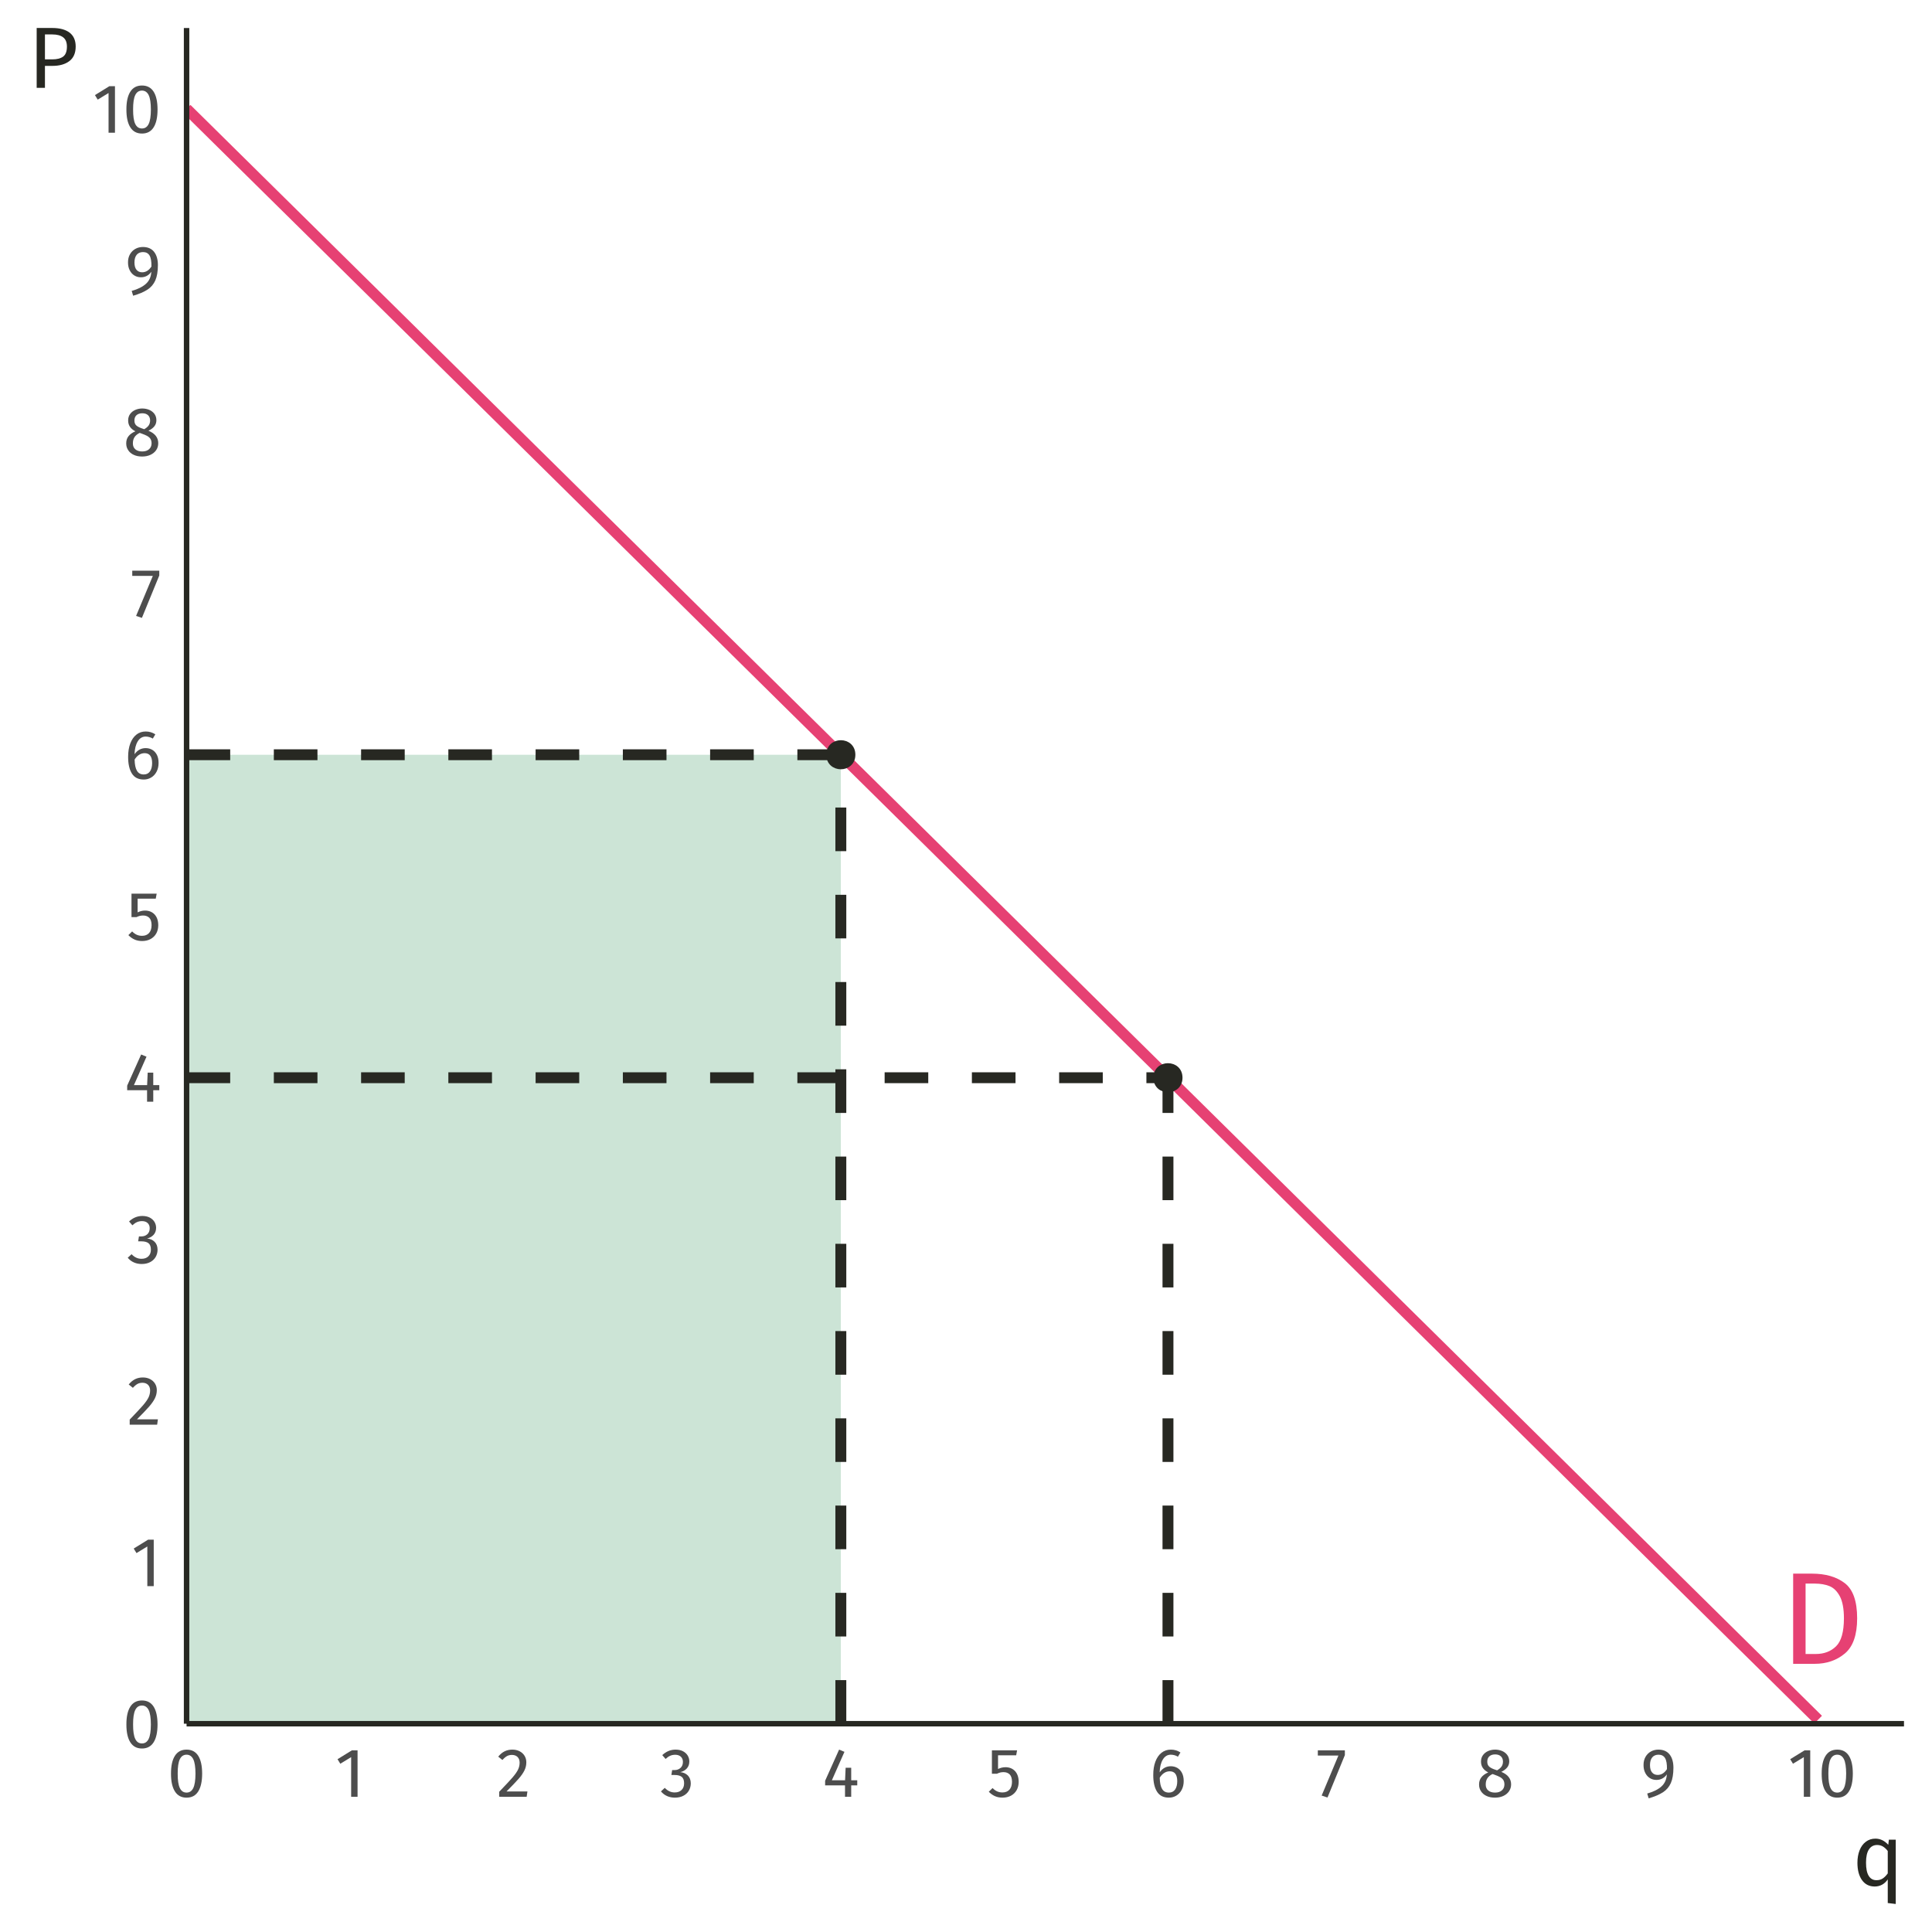
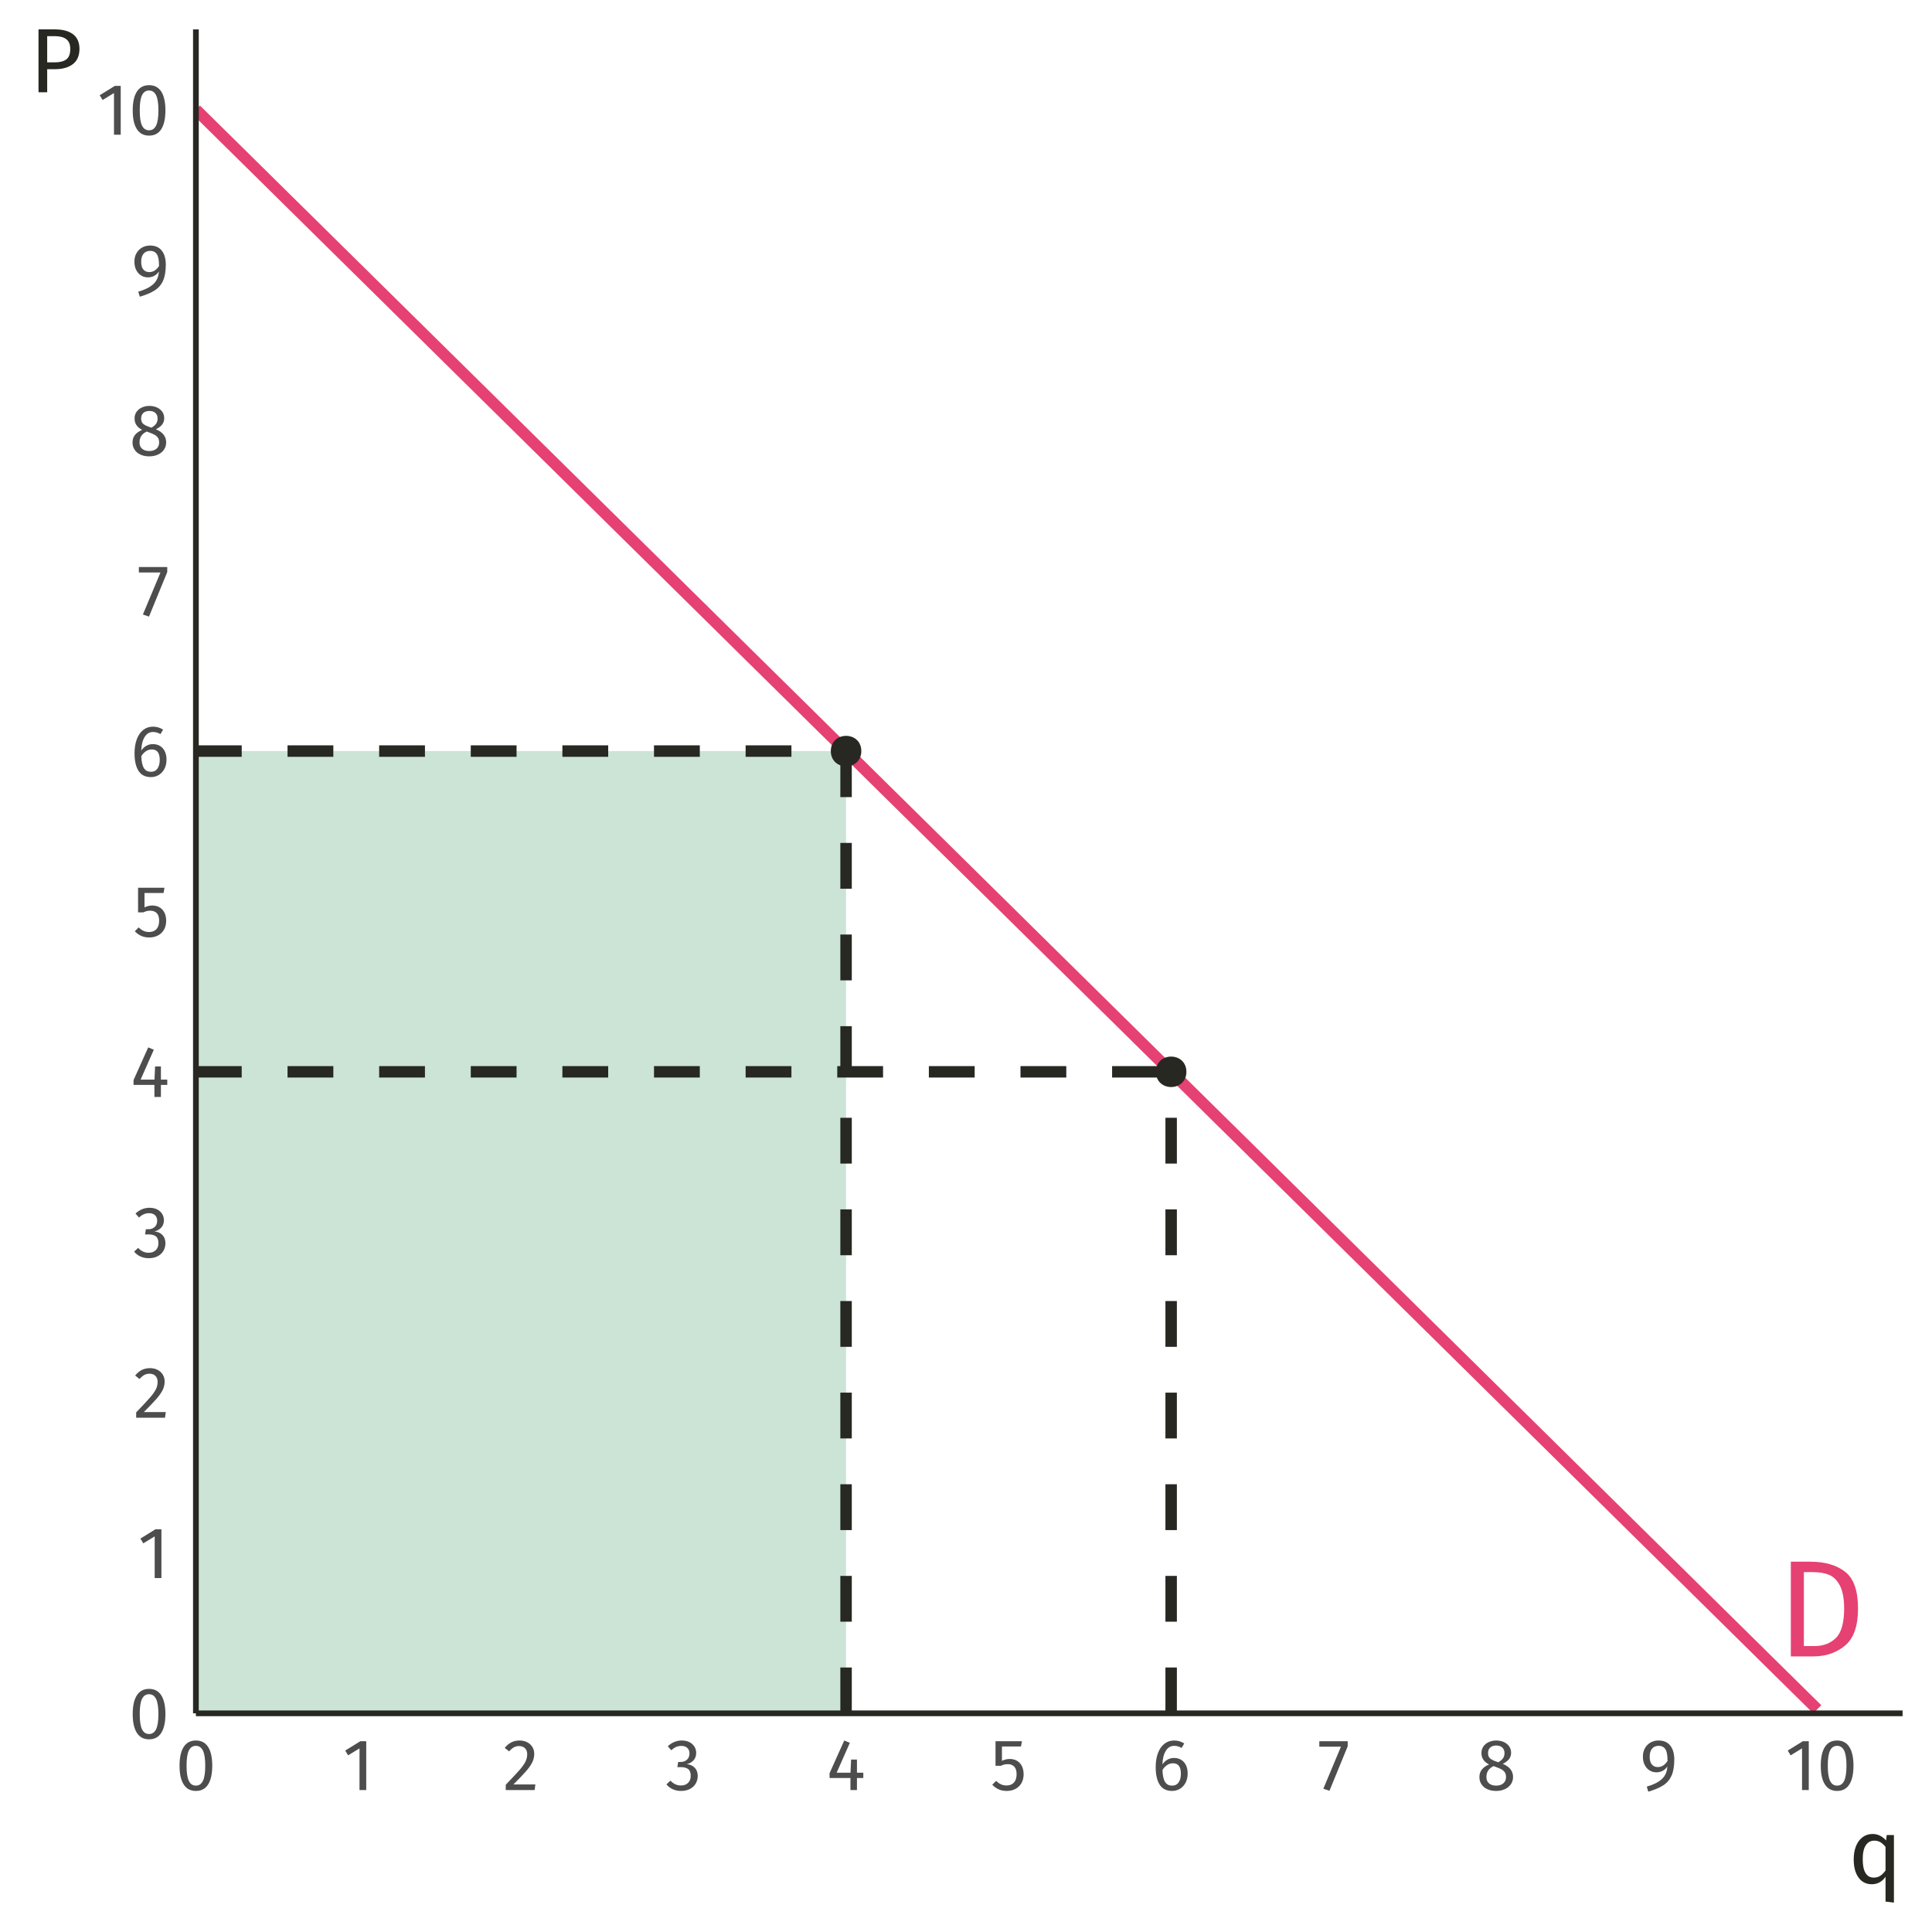
- <svg xmlns="http://www.w3.org/2000/svg" xmlns:xlink="http://www.w3.org/1999/xlink" width="378pt" height="378pt" viewBox="0 0 378 378" version="1.1">
+ <svg xmlns="http://www.w3.org/2000/svg" xmlns:xlink="http://www.w3.org/1999/xlink" width="360pt" height="360pt" viewBox="0 0 360 360" version="1.1">
  <defs>
    <g>
      <symbol overflow="visible" id="glyph0-0">
        <path style="stroke:none;" d="M 13.906 -26.887 L 13.906 8.961 L 3.148 8.961 L 3.148 -26.887 Z M 12.523 -25.555 L 4.559 -25.555 L 4.559 7.633 L 12.523 7.633 Z M 8.297 -11.551 C 9.32 -11.547 10.047 -11.273 10.484 -10.73 C 10.918 -10.18 11.137 -9.473 11.141 -8.605 C 11.137 -7.695 10.945 -6.996 10.562 -6.504 C 10.176 -6.008 9.559 -5.699 8.707 -5.582 L 8.707 -4.43 C 8.707 -4.242 8.641 -4.09 8.516 -3.98 C 8.383 -3.867 8.234 -3.812 8.066 -3.816 C 7.891 -3.812 7.742 -3.867 7.617 -3.98 C 7.488 -4.09 7.422 -4.242 7.426 -4.43 L 7.426 -6.582 C 8.328 -6.629 8.945 -6.797 9.27 -7.078 C 9.594 -7.359 9.754 -7.852 9.758 -8.555 C 9.754 -9.117 9.645 -9.551 9.422 -9.859 C 9.199 -10.164 8.789 -10.316 8.195 -10.32 C 7.699 -10.316 7.254 -10.223 6.863 -10.039 C 6.723 -9.984 6.613 -9.961 6.531 -9.961 C 6.34 -9.961 6.191 -10.016 6.082 -10.125 C 5.969 -10.234 5.91 -10.375 5.914 -10.551 C 5.91 -10.871 6.164 -11.117 6.668 -11.293 C 7.172 -11.461 7.715 -11.547 8.297 -11.551 Z M 8.066 -3.074 C 8.32 -3.07 8.531 -2.984 8.703 -2.816 C 8.871 -2.645 8.957 -2.43 8.961 -2.176 C 8.957 -1.898 8.871 -1.672 8.703 -1.496 C 8.531 -1.316 8.32 -1.23 8.066 -1.23 C 7.809 -1.23 7.594 -1.316 7.426 -1.496 C 7.254 -1.672 7.172 -1.898 7.172 -2.176 C 7.172 -2.43 7.254 -2.645 7.426 -2.816 C 7.594 -2.984 7.809 -3.07 8.066 -3.074 Z M 8.066 -3.074 " />
      </symbol>
      <symbol overflow="visible" id="glyph0-1">
        <path style="stroke:none;" d="M 6.25 -17.645 C 8.91 -17.641 11.047 -17.023 12.66 -15.785 C 14.273 -14.547 15.082 -12.254 15.082 -8.91 C 15.082 -5.648 14.273 -3.348 12.66 -2.008 C 11.047 -0.668 9.09 0 6.785 0 L 2.562 0 L 2.562 -17.645 Z M 4.992 -15.699 L 4.992 -1.922 L 6.965 -1.922 C 8.602 -1.922 9.934 -2.422 10.957 -3.43 C 11.98 -4.434 12.492 -6.262 12.496 -8.91 C 12.492 -10.77 12.227 -12.199 11.703 -13.199 C 11.172 -14.195 10.5 -14.863 9.68 -15.199 C 8.859 -15.531 7.895 -15.695 6.785 -15.699 Z M 4.992 -15.699 " />
      </symbol>
      <symbol overflow="visible" id="glyph1-0">
        <path style="stroke:none;" d="M 7.387 -14.281 L 7.387 4.762 L 1.672 4.762 L 1.672 -14.281 Z M 6.652 -13.574 L 2.422 -13.574 L 2.422 4.055 L 6.652 4.055 Z M 4.406 -6.133 C 4.949 -6.129 5.336 -5.984 5.566 -5.695 C 5.797 -5.406 5.91 -5.031 5.914 -4.57 C 5.91 -4.086 5.809 -3.711 5.609 -3.453 C 5.402 -3.188 5.074 -3.027 4.625 -2.965 L 4.625 -2.352 C 4.621 -2.25 4.59 -2.172 4.523 -2.113 C 4.453 -2.055 4.371 -2.027 4.285 -2.027 C 4.191 -2.027 4.113 -2.055 4.047 -2.113 C 3.977 -2.172 3.941 -2.25 3.945 -2.352 L 3.945 -3.496 C 4.422 -3.52 4.75 -3.605 4.922 -3.758 C 5.094 -3.906 5.18 -4.168 5.18 -4.543 C 5.18 -4.84 5.121 -5.07 5.004 -5.234 C 4.887 -5.395 4.668 -5.477 4.352 -5.48 C 4.086 -5.477 3.852 -5.43 3.645 -5.332 C 3.57 -5.301 3.512 -5.285 3.469 -5.289 C 3.367 -5.285 3.285 -5.316 3.23 -5.379 C 3.168 -5.438 3.141 -5.512 3.141 -5.602 C 3.141 -5.773 3.273 -5.902 3.543 -5.996 C 3.809 -6.082 4.098 -6.129 4.406 -6.133 Z M 4.285 -1.633 C 4.418 -1.629 4.531 -1.582 4.625 -1.496 C 4.711 -1.402 4.758 -1.289 4.762 -1.156 C 4.758 -1.008 4.711 -0.887 4.625 -0.793 C 4.531 -0.695 4.418 -0.648 4.285 -0.652 C 4.145 -0.648 4.031 -0.695 3.941 -0.793 C 3.852 -0.887 3.809 -1.008 3.809 -1.156 C 3.809 -1.289 3.852 -1.402 3.941 -1.496 C 4.031 -1.582 4.145 -1.629 4.285 -1.633 Z M 4.285 -1.633 " />
      </symbol>
      <symbol overflow="visible" id="glyph1-1">
        <path style="stroke:none;" d="M 3.793 -9.234 C 4.797 -9.234 5.559 -8.832 6.07 -8.031 C 6.582 -7.227 6.836 -6.062 6.84 -4.543 C 6.836 -3.016 6.582 -1.852 6.07 -1.047 C 5.559 -0.238 4.797 0.164 3.793 0.164 C 2.785 0.164 2.027 -0.238 1.516 -1.047 C 1 -1.852 0.742 -3.016 0.746 -4.543 C 0.742 -6.062 1 -7.227 1.516 -8.031 C 2.027 -8.832 2.785 -9.234 3.793 -9.234 Z M 3.793 -8.242 C 3.199 -8.238 2.762 -7.949 2.48 -7.371 C 2.191 -6.789 2.051 -5.844 2.055 -4.543 C 2.051 -3.234 2.191 -2.289 2.48 -1.707 C 2.762 -1.117 3.199 -0.824 3.793 -0.828 C 4.371 -0.824 4.809 -1.117 5.098 -1.707 C 5.387 -2.289 5.531 -3.234 5.535 -4.543 C 5.531 -5.836 5.387 -6.777 5.098 -7.363 C 4.809 -7.945 4.371 -8.238 3.793 -8.242 Z M 3.793 -8.242 " />
      </symbol>
      <symbol overflow="visible" id="glyph1-2">
        <path style="stroke:none;" d="M 4.395 -9.098 L 4.395 0 L 3.141 0 L 3.141 -7.766 L 1.02 -6.473 L 0.477 -7.359 L 3.293 -9.098 Z M 4.395 -9.098 " />
      </symbol>
      <symbol overflow="visible" id="glyph1-3">
        <path style="stroke:none;" d="M 3.102 -9.234 C 3.641 -9.234 4.121 -9.125 4.535 -8.906 C 4.949 -8.688 5.27 -8.391 5.496 -8.016 C 5.723 -7.641 5.836 -7.215 5.836 -6.746 C 5.836 -6.188 5.711 -5.656 5.461 -5.152 C 5.211 -4.645 4.824 -4.098 4.309 -3.508 C 3.789 -2.918 3.008 -2.098 1.957 -1.047 L 6.051 -1.047 L 5.902 0 L 0.531 0 L 0.531 -0.992 C 1.742 -2.25 2.602 -3.172 3.113 -3.758 C 3.617 -4.34 3.98 -4.852 4.199 -5.289 C 4.414 -5.723 4.523 -6.191 4.527 -6.691 C 4.523 -7.16 4.387 -7.527 4.117 -7.797 C 3.844 -8.062 3.48 -8.195 3.031 -8.199 C 2.656 -8.195 2.332 -8.121 2.055 -7.969 C 1.77 -7.812 1.469 -7.559 1.156 -7.207 L 0.34 -7.859 C 0.711 -8.32 1.121 -8.668 1.578 -8.895 C 2.027 -9.121 2.535 -9.234 3.102 -9.234 Z M 3.102 -9.234 " />
      </symbol>
      <symbol overflow="visible" id="glyph1-4">
        <path style="stroke:none;" d="M 3.059 -9.234 C 3.621 -9.234 4.102 -9.129 4.508 -8.922 C 4.906 -8.711 5.215 -8.43 5.434 -8.078 C 5.645 -7.723 5.754 -7.336 5.754 -6.922 C 5.754 -6.367 5.59 -5.914 5.27 -5.555 C 4.945 -5.195 4.52 -4.953 3.984 -4.828 C 4.59 -4.773 5.082 -4.555 5.465 -4.176 C 5.844 -3.793 6.035 -3.277 6.039 -2.625 C 6.035 -2.098 5.906 -1.621 5.656 -1.195 C 5.398 -0.77 5.039 -0.434 4.57 -0.195 C 4.098 0.047 3.551 0.164 2.938 0.164 C 2.383 0.164 1.875 0.062 1.414 -0.141 C 0.949 -0.344 0.547 -0.648 0.203 -1.062 L 0.953 -1.754 C 1.25 -1.441 1.555 -1.215 1.871 -1.074 C 2.18 -0.926 2.523 -0.855 2.898 -0.855 C 3.465 -0.855 3.914 -1.016 4.242 -1.34 C 4.57 -1.66 4.734 -2.094 4.734 -2.637 C 4.734 -3.234 4.578 -3.656 4.27 -3.902 C 3.961 -4.145 3.512 -4.266 2.926 -4.27 L 2.242 -4.27 L 2.395 -5.234 L 2.855 -5.234 C 3.324 -5.23 3.719 -5.371 4.031 -5.656 C 4.344 -5.934 4.5 -6.328 4.5 -6.84 C 4.5 -7.262 4.363 -7.602 4.094 -7.852 C 3.82 -8.102 3.453 -8.227 2.992 -8.227 C 2.637 -8.227 2.312 -8.16 2.02 -8.035 C 1.723 -7.906 1.422 -7.699 1.113 -7.41 L 0.461 -8.16 C 1.23 -8.875 2.098 -9.234 3.059 -9.234 Z M 3.059 -9.234 " />
      </symbol>
      <symbol overflow="visible" id="glyph1-5">
        <path style="stroke:none;" d="M 6.828 -3.238 L 6.828 -2.242 L 5.645 -2.242 L 5.645 0 L 4.434 0 L 4.434 -2.242 L 0.543 -2.242 L 0.543 -3.141 L 3.277 -9.234 L 4.324 -8.801 L 1.863 -3.238 L 4.445 -3.238 L 4.555 -5.684 L 5.645 -5.684 L 5.645 -3.238 Z M 6.828 -3.238 " />
      </symbol>
      <symbol overflow="visible" id="glyph1-6">
        <path style="stroke:none;" d="M 5.711 -8.121 L 2.164 -8.121 L 2.164 -5.441 C 2.621 -5.672 3.105 -5.789 3.617 -5.793 C 4.395 -5.789 5.023 -5.531 5.496 -5.023 C 5.965 -4.508 6.199 -3.805 6.203 -2.91 C 6.199 -2.309 6.066 -1.777 5.809 -1.312 C 5.543 -0.844 5.176 -0.48 4.699 -0.223 C 4.223 0.035 3.672 0.164 3.047 0.164 C 2.492 0.164 1.996 0.066 1.562 -0.129 C 1.125 -0.324 0.723 -0.609 0.355 -0.992 L 1.09 -1.715 C 1.379 -1.422 1.676 -1.207 1.984 -1.066 C 2.293 -0.926 2.641 -0.855 3.031 -0.855 C 3.609 -0.855 4.066 -1.035 4.398 -1.398 C 4.727 -1.762 4.891 -2.273 4.895 -2.938 C 4.891 -3.594 4.742 -4.074 4.445 -4.379 C 4.145 -4.676 3.742 -4.828 3.238 -4.828 C 3 -4.828 2.781 -4.801 2.582 -4.754 C 2.383 -4.699 2.172 -4.621 1.945 -4.516 L 0.965 -4.516 L 0.965 -9.098 L 5.891 -9.098 Z M 5.711 -8.121 " />
      </symbol>
      <symbol overflow="visible" id="glyph1-7">
        <path style="stroke:none;" d="M 4.188 -5.984 C 4.648 -5.98 5.07 -5.871 5.453 -5.656 C 5.832 -5.438 6.137 -5.113 6.363 -4.68 C 6.59 -4.242 6.703 -3.711 6.703 -3.086 C 6.703 -2.441 6.574 -1.871 6.316 -1.379 C 6.059 -0.883 5.707 -0.504 5.27 -0.238 C 4.824 0.031 4.34 0.164 3.809 0.164 C 2.746 0.164 1.969 -0.227 1.48 -1.012 C 0.988 -1.797 0.742 -2.883 0.746 -4.27 C 0.742 -5.258 0.883 -6.125 1.16 -6.875 C 1.438 -7.617 1.832 -8.199 2.352 -8.613 C 2.867 -9.027 3.48 -9.234 4.188 -9.234 C 4.875 -9.234 5.5 -9.047 6.066 -8.676 L 5.574 -7.848 C 5.145 -8.105 4.68 -8.238 4.176 -8.242 C 3.52 -8.238 3.004 -7.926 2.625 -7.301 C 2.242 -6.676 2.031 -5.836 2 -4.789 C 2.559 -5.582 3.289 -5.98 4.188 -5.984 Z M 3.809 -0.828 C 4.332 -0.824 4.734 -1.023 5.02 -1.426 C 5.297 -1.824 5.438 -2.367 5.441 -3.047 C 5.438 -4.344 4.949 -4.992 3.973 -4.992 C 3.57 -4.992 3.199 -4.879 2.867 -4.656 C 2.531 -4.434 2.246 -4.129 2.012 -3.738 C 2.035 -2.738 2.191 -2.004 2.48 -1.535 C 2.762 -1.062 3.207 -0.824 3.809 -0.828 Z M 3.809 -0.828 " />
      </symbol>
      <symbol overflow="visible" id="glyph1-8">
        <path style="stroke:none;" d="M 5.629 -9.098 L 5.629 -8.16 L 2.23 0.137 L 1.09 -0.246 L 4.367 -8.078 L 0.34 -8.078 L 0.34 -9.098 Z M 5.629 -9.098 " />
      </symbol>
      <symbol overflow="visible" id="glyph1-9">
        <path style="stroke:none;" d="M 4.965 -4.883 C 6.238 -4.359 6.879 -3.543 6.883 -2.434 C 6.879 -1.934 6.746 -1.488 6.48 -1.094 C 6.211 -0.699 5.836 -0.391 5.355 -0.168 C 4.875 0.055 4.332 0.164 3.727 0.164 C 3.109 0.164 2.562 0.059 2.094 -0.16 C 1.617 -0.375 1.254 -0.68 1 -1.074 C 0.738 -1.461 0.609 -1.906 0.613 -2.406 C 0.609 -2.965 0.762 -3.438 1.066 -3.82 C 1.371 -4.203 1.816 -4.52 2.406 -4.773 C 1.926 -5.016 1.57 -5.312 1.34 -5.664 C 1.105 -6.012 0.988 -6.422 0.992 -6.895 C 0.988 -7.383 1.117 -7.805 1.379 -8.16 C 1.637 -8.512 1.977 -8.777 2.398 -8.961 C 2.816 -9.141 3.27 -9.234 3.754 -9.234 C 4.223 -9.234 4.668 -9.148 5.094 -8.977 C 5.512 -8.805 5.855 -8.543 6.121 -8.195 C 6.383 -7.844 6.516 -7.426 6.516 -6.938 C 6.516 -6.484 6.387 -6.094 6.133 -5.766 C 5.879 -5.438 5.488 -5.141 4.965 -4.883 Z M 3.754 -8.297 C 3.281 -8.297 2.906 -8.172 2.633 -7.93 C 2.352 -7.68 2.215 -7.332 2.219 -6.883 C 2.215 -6.445 2.348 -6.113 2.617 -5.887 C 2.883 -5.656 3.312 -5.449 3.902 -5.262 L 4.133 -5.18 C 4.539 -5.414 4.836 -5.664 5.016 -5.93 C 5.195 -6.191 5.285 -6.512 5.289 -6.895 C 5.285 -7.32 5.152 -7.66 4.887 -7.914 C 4.621 -8.168 4.242 -8.297 3.754 -8.297 Z M 3.738 -0.828 C 4.301 -0.824 4.746 -0.969 5.078 -1.262 C 5.406 -1.551 5.57 -1.938 5.574 -2.422 C 5.57 -2.742 5.508 -3.016 5.383 -3.242 C 5.254 -3.461 5.051 -3.656 4.773 -3.828 C 4.488 -3.992 4.094 -4.164 3.59 -4.34 L 3.25 -4.461 C 2.793 -4.238 2.457 -3.965 2.242 -3.637 C 2.023 -3.305 1.914 -2.895 1.918 -2.406 C 1.914 -1.906 2.078 -1.52 2.406 -1.242 C 2.73 -0.965 3.176 -0.824 3.738 -0.828 Z M 3.738 -0.828 " />
      </symbol>
      <symbol overflow="visible" id="glyph1-10">
        <path style="stroke:none;" d="M 3.523 -9.234 C 4.48 -9.234 5.211 -8.918 5.711 -8.289 C 6.207 -7.656 6.457 -6.793 6.461 -5.699 C 6.457 -4.453 6.289 -3.453 5.957 -2.699 C 5.617 -1.938 5.105 -1.336 4.418 -0.891 C 3.73 -0.441 2.797 -0.047 1.617 0.301 L 1.332 -0.641 C 2.543 -0.98 3.477 -1.449 4.129 -2.039 C 4.773 -2.629 5.121 -3.414 5.168 -4.395 C 4.957 -4.066 4.676 -3.801 4.324 -3.602 C 3.969 -3.402 3.57 -3.305 3.129 -3.305 C 2.656 -3.305 2.227 -3.422 1.848 -3.664 C 1.465 -3.902 1.164 -4.242 0.945 -4.684 C 0.719 -5.121 0.609 -5.637 0.613 -6.23 C 0.609 -6.84 0.742 -7.375 1.008 -7.832 C 1.27 -8.281 1.617 -8.629 2.059 -8.871 C 2.496 -9.113 2.984 -9.234 3.523 -9.234 Z M 3.387 -4.285 C 4.102 -4.281 4.703 -4.66 5.195 -5.414 C 5.211 -6.418 5.086 -7.141 4.82 -7.582 C 4.551 -8.02 4.129 -8.238 3.551 -8.242 C 3.012 -8.238 2.598 -8.062 2.309 -7.711 C 2.02 -7.355 1.875 -6.852 1.875 -6.203 C 1.875 -5.566 2.008 -5.086 2.281 -4.766 C 2.551 -4.441 2.922 -4.281 3.387 -4.285 Z M 3.387 -4.285 " />
      </symbol>
      <symbol overflow="visible" id="glyph2-0">
        <path style="stroke:none;" d="M 9.23 -17.852 L 9.23 5.949 L 2.09 5.949 L 2.09 -17.852 Z M 8.312 -16.965 L 3.027 -16.965 L 3.027 5.066 L 8.312 5.066 Z M 5.508 -7.668 C 6.188 -7.664 6.672 -7.48 6.961 -7.121 C 7.25 -6.754 7.395 -6.285 7.395 -5.711 C 7.395 -5.109 7.266 -4.645 7.012 -4.316 C 6.754 -3.984 6.344 -3.781 5.781 -3.707 L 5.781 -2.941 C 5.777 -2.816 5.734 -2.715 5.652 -2.641 C 5.562 -2.566 5.465 -2.531 5.355 -2.531 C 5.238 -2.531 5.137 -2.566 5.055 -2.641 C 4.969 -2.715 4.926 -2.816 4.93 -2.941 L 4.93 -4.367 C 5.527 -4.398 5.938 -4.512 6.152 -4.699 C 6.367 -4.887 6.473 -5.211 6.477 -5.68 C 6.473 -6.047 6.398 -6.336 6.254 -6.543 C 6.105 -6.746 5.836 -6.848 5.441 -6.852 C 5.109 -6.848 4.812 -6.785 4.555 -6.664 C 4.461 -6.625 4.391 -6.609 4.336 -6.613 C 4.211 -6.609 4.109 -6.645 4.035 -6.723 C 3.961 -6.793 3.926 -6.887 3.926 -7.004 C 3.926 -7.215 4.09 -7.379 4.426 -7.496 C 4.758 -7.605 5.121 -7.664 5.508 -7.668 Z M 5.355 -2.039 C 5.523 -2.039 5.664 -1.98 5.777 -1.867 C 5.891 -1.754 5.945 -1.613 5.949 -1.445 C 5.945 -1.262 5.891 -1.109 5.777 -0.992 C 5.664 -0.871 5.523 -0.812 5.355 -0.816 C 5.184 -0.812 5.039 -0.871 4.93 -0.992 C 4.812 -1.109 4.758 -1.262 4.762 -1.445 C 4.758 -1.613 4.812 -1.754 4.93 -1.867 C 5.039 -1.98 5.184 -2.039 5.355 -2.039 Z M 5.355 -2.039 " />
      </symbol>
      <symbol overflow="visible" id="glyph2-1">
        <path style="stroke:none;" d="M 8.551 -8.961 L 8.551 3.621 L 6.988 3.434 L 6.988 -1.191 C 6.691 -0.746 6.324 -0.402 5.891 -0.16 C 5.449 0.082 4.965 0.199 4.438 0.203 C 3.367 0.199 2.539 -0.219 1.945 -1.055 C 1.352 -1.891 1.055 -3.016 1.055 -4.438 C 1.055 -5.352 1.195 -6.168 1.477 -6.883 C 1.758 -7.598 2.164 -8.156 2.703 -8.559 C 3.234 -8.961 3.859 -9.164 4.574 -9.164 C 5.523 -9.164 6.363 -8.762 7.09 -7.957 L 7.207 -8.961 Z M 4.777 -1.035 C 5.25 -1.031 5.66 -1.141 6 -1.367 C 6.34 -1.586 6.668 -1.918 6.988 -2.363 L 6.988 -6.75 C 6.691 -7.133 6.375 -7.422 6.043 -7.625 C 5.707 -7.82 5.332 -7.922 4.914 -7.922 C 4.219 -7.922 3.684 -7.633 3.305 -7.055 C 2.926 -6.477 2.734 -5.613 2.738 -4.473 C 2.734 -3.312 2.91 -2.453 3.262 -1.887 C 3.609 -1.316 4.113 -1.031 4.777 -1.035 Z M 4.777 -1.035 " />
      </symbol>
      <symbol overflow="visible" id="glyph2-2">
        <path style="stroke:none;" d="M 4.777 -11.715 C 6.223 -11.711 7.344 -11.41 8.141 -10.805 C 8.93 -10.195 9.328 -9.289 9.332 -8.094 C 9.328 -6.809 8.914 -5.855 8.09 -5.234 C 7.262 -4.609 6.164 -4.301 4.793 -4.301 L 3.316 -4.301 L 3.316 0 L 1.699 0 L 1.699 -11.715 Z M 4.727 -5.574 C 5.664 -5.57 6.379 -5.754 6.875 -6.117 C 7.367 -6.48 7.617 -7.133 7.617 -8.074 C 7.617 -8.91 7.367 -9.516 6.875 -9.891 C 6.379 -10.266 5.676 -10.453 4.762 -10.453 L 3.316 -10.453 L 3.316 -5.574 Z M 4.727 -5.574 " />
      </symbol>
    </g>
    <clipPath id="clip1">
-       <path d="M 36.504 147 L 165 147 L 165 338 L 36.504 338 Z M 36.504 147 " />
+       <path d="M 36.504 139 L 158 139 L 158 320 L 36.504 320 Z M 36.504 139 " />
    </clipPath>
    <clipPath id="clip2">
-       <path d="M 36.504 20 L 357 20 L 357 338 L 36.504 338 Z M 36.504 20 " />
+       <path d="M 36.504 19 L 340 19 L 340 320 L 36.504 320 Z M 36.504 19 " />
    </clipPath>
    <clipPath id="clip3">
-       <path d="M 36.504 209 L 230 209 L 230 212 L 36.504 212 Z M 36.504 209 " />
+       <path d="M 36.504 198 L 220 198 L 220 201 L 36.504 201 Z M 36.504 198 " />
    </clipPath>
    <clipPath id="clip4">
-       <path d="M 36.504 146 L 166 146 L 166 149 L 36.504 149 Z M 36.504 146 " />
+       <path d="M 36.504 138 L 159 138 L 159 142 L 36.504 142 Z M 36.504 138 " />
    </clipPath>
    <clipPath id="clip5">
-       <path d="M 227 209 L 230 209 L 230 338.25 L 227 338.25 Z M 227 209 " />
+       <path d="M 217 198 L 220 198 L 220 320.25 L 217 320.25 Z M 217 198 " />
    </clipPath>
    <clipPath id="clip6">
-       <path d="M 163 146 L 166 146 L 166 338.25 L 163 338.25 Z M 163 146 " />
+       <path d="M 156 138 L 159 138 L 159 320.25 L 156 320.25 Z M 156 138 " />
    </clipPath>
  </defs>
  <g id="surface114">
-     <rect x="0" y="0" width="378" height="378" style="fill:rgb(100%,100%,100%);fill-opacity:1;stroke:none;" />
+     <rect x="0" y="0" width="360" height="360" style="fill:rgb(100%,100%,100%);fill-opacity:1;stroke:none;" />
    <g clip-path="url(#clip1)" clip-rule="nonzero">
-       <path style=" stroke:none;fill-rule:nonzero;fill:rgb(0%,47.451%,20.784%);fill-opacity:0.2;" d="M 36.504 337.25 L 164.508 337.25 L 164.508 147.668 L 36.504 147.668 Z M 36.504 337.25 " />
+       <path style=" stroke:none;fill-rule:nonzero;fill:rgb(0%,47.451%,20.784%);fill-opacity:0.2;" d="M 36.504 319.25 L 157.652 319.25 L 157.652 139.953 L 36.504 139.953 Z M 36.504 319.25 " />
    </g>
    <g clip-path="url(#clip2)" clip-rule="nonzero">
-       <path style="fill:none;stroke-width:2.134;stroke-linecap:butt;stroke-linejoin:round;stroke:rgb(90.196%,25.49%,45.098%);stroke-opacity:1;stroke-miterlimit:10;" d="M 36.504 21.277 L 39.867 24.594 L 43.227 27.914 L 49.945 34.547 L 53.305 37.867 L 56.668 41.184 L 60.027 44.5 L 63.387 47.82 L 70.105 54.453 L 73.469 57.773 L 80.188 64.406 L 83.547 67.727 L 86.906 71.043 L 90.27 74.359 L 93.629 77.68 L 100.348 84.312 L 103.707 87.633 L 107.07 90.949 L 110.43 94.266 L 113.789 97.586 L 120.508 104.219 L 123.871 107.539 L 130.59 114.172 L 133.949 117.492 L 137.309 120.809 L 140.672 124.125 L 144.031 127.445 L 150.75 134.078 L 154.109 137.398 L 157.473 140.715 L 160.832 144.031 L 164.191 147.352 L 170.91 153.984 L 174.273 157.305 L 180.992 163.938 L 184.352 167.258 L 187.711 170.574 L 191.074 173.891 L 194.434 177.211 L 201.152 183.844 L 204.512 187.164 L 207.875 190.48 L 211.234 193.797 L 214.594 197.117 L 221.312 203.75 L 224.676 207.07 L 234.754 217.02 L 238.113 220.34 L 241.473 223.656 L 244.836 226.973 L 248.195 230.293 L 254.914 236.926 L 258.273 240.246 L 261.637 243.562 L 264.996 246.879 L 268.355 250.199 L 275.074 256.832 L 278.438 260.152 L 285.156 266.785 L 288.516 270.105 L 291.875 273.422 L 295.238 276.738 L 298.598 280.059 L 305.316 286.691 L 308.676 290.012 L 312.039 293.328 L 315.398 296.645 L 318.758 299.965 L 325.477 306.598 L 328.84 309.918 L 335.559 316.551 L 338.918 319.871 L 342.277 323.188 L 345.641 326.504 L 349 329.824 L 355.719 336.457 " />
+       <path style="fill:none;stroke-width:2.134;stroke-linecap:butt;stroke-linejoin:round;stroke:rgb(90.196%,25.49%,45.098%);stroke-opacity:1;stroke-miterlimit:10;" d="M 36.504 20.422 L 39.684 23.559 L 42.867 26.695 L 46.047 29.832 L 49.227 32.973 L 58.766 42.383 L 61.945 45.523 L 65.125 48.66 L 68.309 51.797 L 71.488 54.934 L 74.668 58.074 L 84.207 67.484 L 87.387 70.625 L 93.746 76.898 L 96.93 80.035 L 100.109 83.176 L 109.648 92.586 L 112.828 95.727 L 119.188 102 L 122.371 105.137 L 125.551 108.277 L 135.09 117.688 L 138.27 120.828 L 144.629 127.102 L 147.812 130.238 L 150.992 133.379 L 160.531 142.789 L 163.711 145.93 L 173.25 155.34 L 176.434 158.48 L 185.973 167.891 L 189.152 171.031 L 198.691 180.441 L 201.875 183.582 L 211.414 192.992 L 214.594 196.133 L 224.133 205.543 L 227.312 208.684 L 230.496 211.82 L 236.855 218.094 L 240.035 221.234 L 249.574 230.645 L 252.754 233.785 L 255.938 236.922 L 262.297 243.195 L 265.477 246.336 L 275.016 255.746 L 278.195 258.887 L 281.379 262.023 L 287.738 268.297 L 290.918 271.438 L 300.457 280.848 L 303.637 283.988 L 306.816 287.125 L 310 290.262 L 313.18 293.398 L 316.359 296.539 L 325.898 305.949 L 329.078 309.09 L 332.258 312.227 L 335.441 315.363 L 338.621 318.5 " />
    </g>
-     <path style="fill-rule:nonzero;fill:rgb(15.294%,15.686%,13.333%);fill-opacity:1;stroke-width:0.709;stroke-linecap:round;stroke-linejoin:round;stroke:rgb(15.294%,15.686%,13.333%);stroke-opacity:1;stroke-miterlimit:10;" d="M 231.004 210.859 C 231.004 214.18 226.027 214.18 226.027 210.859 C 226.027 207.543 231.004 207.543 231.004 210.859 " />
-     <path style="fill-rule:nonzero;fill:rgb(15.294%,15.686%,13.333%);fill-opacity:1;stroke-width:0.709;stroke-linecap:round;stroke-linejoin:round;stroke:rgb(15.294%,15.686%,13.333%);stroke-opacity:1;stroke-miterlimit:10;" d="M 167 147.668 C 167 150.984 162.023 150.984 162.023 147.668 C 162.023 144.348 167 144.348 167 147.668 " />
+     <path style="fill-rule:nonzero;fill:rgb(15.294%,15.686%,13.333%);fill-opacity:1;stroke-width:0.709;stroke-linecap:round;stroke-linejoin:round;stroke:rgb(15.294%,15.686%,13.333%);stroke-opacity:1;stroke-miterlimit:10;" d="M 220.715 199.719 C 220.715 203.035 215.738 203.035 215.738 199.719 C 215.738 196.398 220.715 196.398 220.715 199.719 " />
+     <path style="fill-rule:nonzero;fill:rgb(15.294%,15.686%,13.333%);fill-opacity:1;stroke-width:0.709;stroke-linecap:round;stroke-linejoin:round;stroke:rgb(15.294%,15.686%,13.333%);stroke-opacity:1;stroke-miterlimit:10;" d="M 160.141 139.953 C 160.141 143.27 155.164 143.27 155.164 139.953 C 155.164 136.633 160.141 136.633 160.141 139.953 " />
    <g clip-path="url(#clip3)" clip-rule="nonzero">
-       <path style="fill:none;stroke-width:2.134;stroke-linecap:butt;stroke-linejoin:round;stroke:rgb(15.294%,15.686%,13.333%);stroke-opacity:1;stroke-dasharray:8.536,8.536;stroke-miterlimit:10;" d="M 36.504 210.859 L 228.516 210.859 " />
+       <path style="fill:none;stroke-width:2.134;stroke-linecap:butt;stroke-linejoin:round;stroke:rgb(15.294%,15.686%,13.333%);stroke-opacity:1;stroke-dasharray:8.536,8.536;stroke-miterlimit:10;" d="M 36.504 199.719 L 218.227 199.719 " />
    </g>
    <g clip-path="url(#clip4)" clip-rule="nonzero">
-       <path style="fill:none;stroke-width:2.134;stroke-linecap:butt;stroke-linejoin:round;stroke:rgb(15.294%,15.686%,13.333%);stroke-opacity:1;stroke-dasharray:8.536,8.536;stroke-miterlimit:10;" d="M 36.504 147.668 L 164.512 147.668 " />
+       <path style="fill:none;stroke-width:2.134;stroke-linecap:butt;stroke-linejoin:round;stroke:rgb(15.294%,15.686%,13.333%);stroke-opacity:1;stroke-dasharray:8.536,8.536;stroke-miterlimit:10;" d="M 36.504 139.953 L 157.652 139.953 " />
    </g>
    <g clip-path="url(#clip5)" clip-rule="nonzero">
-       <path style="fill:none;stroke-width:2.134;stroke-linecap:butt;stroke-linejoin:round;stroke:rgb(15.294%,15.686%,13.333%);stroke-opacity:1;stroke-dasharray:8.536,8.536;stroke-miterlimit:10;" d="M 228.516 337.25 L 228.516 210.859 " />
+       <path style="fill:none;stroke-width:2.134;stroke-linecap:butt;stroke-linejoin:round;stroke:rgb(15.294%,15.686%,13.333%);stroke-opacity:1;stroke-dasharray:8.536,8.536;stroke-miterlimit:10;" d="M 218.227 319.25 L 218.227 199.719 " />
    </g>
    <g clip-path="url(#clip6)" clip-rule="nonzero">
-       <path style="fill:none;stroke-width:2.134;stroke-linecap:butt;stroke-linejoin:round;stroke:rgb(15.294%,15.686%,13.333%);stroke-opacity:1;stroke-dasharray:8.536,8.536;stroke-miterlimit:10;" d="M 164.512 337.25 L 164.512 147.668 " />
+       <path style="fill:none;stroke-width:2.134;stroke-linecap:butt;stroke-linejoin:round;stroke:rgb(15.294%,15.686%,13.333%);stroke-opacity:1;stroke-dasharray:8.536,8.536;stroke-miterlimit:10;" d="M 157.652 319.25 L 157.652 139.953 " />
    </g>
    <g style="fill:rgb(90.196%,25.49%,45.098%);fill-opacity:1;">
-       <use xlink:href="#glyph0-1" x="348.273" y="325.531" />
+       <use xlink:href="#glyph0-1" x="331.133" y="308.645" />
    </g>
-     <path style="fill:none;stroke-width:1.067;stroke-linecap:butt;stroke-linejoin:round;stroke:rgb(15.294%,15.686%,13.333%);stroke-opacity:1;stroke-miterlimit:10;" d="M 36.504 337.25 L 36.504 5.48 " />
+     <path style="fill:none;stroke-width:1.067;stroke-linecap:butt;stroke-linejoin:round;stroke:rgb(15.294%,15.686%,13.333%);stroke-opacity:1;stroke-miterlimit:10;" d="M 36.504 319.25 L 36.504 5.48 " />
    <g style="fill:rgb(30.196%,30.196%,30.196%);fill-opacity:1;">
-       <use xlink:href="#glyph1-1" x="23.984" y="341.934" />
+       <use xlink:href="#glyph1-1" x="23.984" y="323.934" />
    </g>
    <g style="fill:rgb(30.196%,30.196%,30.196%);fill-opacity:1;">
-       <use xlink:href="#glyph1-2" x="25.684" y="310.336" />
+       <use xlink:href="#glyph1-2" x="25.684" y="294.051" />
    </g>
    <g style="fill:rgb(30.196%,30.196%,30.196%);fill-opacity:1;">
-       <use xlink:href="#glyph1-3" x="24.844" y="278.738" />
+       <use xlink:href="#glyph1-3" x="24.844" y="264.168" />
    </g>
    <g style="fill:rgb(30.196%,30.196%,30.196%);fill-opacity:1;">
-       <use xlink:href="#glyph1-4" x="24.789" y="247.141" />
+       <use xlink:href="#glyph1-4" x="24.789" y="234.285" />
    </g>
    <g style="fill:rgb(30.196%,30.196%,30.196%);fill-opacity:1;">
-       <use xlink:href="#glyph1-5" x="24.34" y="215.547" />
+       <use xlink:href="#glyph1-5" x="24.34" y="204.402" />
    </g>
    <g style="fill:rgb(30.196%,30.196%,30.196%);fill-opacity:1;">
-       <use xlink:href="#glyph1-6" x="24.762" y="183.949" />
+       <use xlink:href="#glyph1-6" x="24.762" y="174.52" />
    </g>
    <g style="fill:rgb(30.196%,30.196%,30.196%);fill-opacity:1;">
-       <use xlink:href="#glyph1-7" x="24.324" y="152.352" />
+       <use xlink:href="#glyph1-7" x="24.324" y="144.637" />
    </g>
    <g style="fill:rgb(30.196%,30.196%,30.196%);fill-opacity:1;">
-       <use xlink:href="#glyph1-8" x="25.535" y="120.754" />
+       <use xlink:href="#glyph1-8" x="25.535" y="114.754" />
    </g>
    <g style="fill:rgb(30.196%,30.196%,30.196%);fill-opacity:1;">
-       <use xlink:href="#glyph1-9" x="24.082" y="89.156" />
+       <use xlink:href="#glyph1-9" x="24.082" y="84.871" />
    </g>
    <g style="fill:rgb(30.196%,30.196%,30.196%);fill-opacity:1;">
-       <use xlink:href="#glyph1-10" x="24.434" y="57.559" />
+       <use xlink:href="#glyph1-10" x="24.434" y="54.988" />
    </g>
    <g style="fill:rgb(30.196%,30.196%,30.196%);fill-opacity:1;">
-       <use xlink:href="#glyph1-2" x="18.098" y="25.965" />
-       <use xlink:href="#glyph1-1" x="23.986" y="25.965" />
+       <use xlink:href="#glyph1-2" x="18.098" y="25.105" />
+       <use xlink:href="#glyph1-1" x="23.986" y="25.105" />
    </g>
-     <path style="fill:none;stroke-width:1.067;stroke-linecap:butt;stroke-linejoin:round;stroke:rgb(15.294%,15.686%,13.333%);stroke-opacity:1;stroke-miterlimit:10;" d="M 36.504 337.25 L 372.52 337.25 " />
+     <path style="fill:none;stroke-width:1.067;stroke-linecap:butt;stroke-linejoin:round;stroke:rgb(15.294%,15.686%,13.333%);stroke-opacity:1;stroke-miterlimit:10;" d="M 36.504 319.25 L 354.52 319.25 " />
    <g style="fill:rgb(30.196%,30.196%,30.196%);fill-opacity:1;">
-       <use xlink:href="#glyph1-1" x="32.711" y="351.551" />
+       <use xlink:href="#glyph1-1" x="32.711" y="333.551" />
    </g>
    <g style="fill:rgb(30.196%,30.196%,30.196%);fill-opacity:1;">
-       <use xlink:href="#glyph1-2" x="65.562" y="351.551" />
+       <use xlink:href="#glyph1-2" x="63.848" y="333.551" />
    </g>
    <g style="fill:rgb(30.196%,30.196%,30.196%);fill-opacity:1;">
-       <use xlink:href="#glyph1-3" x="97.141" y="351.551" />
+       <use xlink:href="#glyph1-3" x="93.711" y="333.551" />
    </g>
    <g style="fill:rgb(30.196%,30.196%,30.196%);fill-opacity:1;">
-       <use xlink:href="#glyph1-4" x="129.113" y="351.551" />
+       <use xlink:href="#glyph1-4" x="123.973" y="333.551" />
    </g>
    <g style="fill:rgb(30.196%,30.196%,30.196%);fill-opacity:1;">
-       <use xlink:href="#glyph1-5" x="160.895" y="351.551" />
+       <use xlink:href="#glyph1-5" x="154.035" y="333.551" />
    </g>
    <g style="fill:rgb(30.196%,30.196%,30.196%);fill-opacity:1;">
-       <use xlink:href="#glyph1-6" x="193.105" y="351.551" />
+       <use xlink:href="#glyph1-6" x="184.535" y="333.551" />
    </g>
    <g style="fill:rgb(30.196%,30.196%,30.196%);fill-opacity:1;">
-       <use xlink:href="#glyph1-7" x="224.891" y="351.551" />
+       <use xlink:href="#glyph1-7" x="214.602" y="333.551" />
    </g>
    <g style="fill:rgb(30.196%,30.196%,30.196%);fill-opacity:1;">
-       <use xlink:href="#glyph1-8" x="257.496" y="351.551" />
+       <use xlink:href="#glyph1-8" x="245.496" y="333.551" />
    </g>
    <g style="fill:rgb(30.196%,30.196%,30.196%);fill-opacity:1;">
-       <use xlink:href="#glyph1-9" x="288.77" y="351.551" />
+       <use xlink:href="#glyph1-9" x="275.055" y="333.551" />
    </g>
    <g style="fill:rgb(30.196%,30.196%,30.196%);fill-opacity:1;">
-       <use xlink:href="#glyph1-10" x="320.949" y="351.551" />
+       <use xlink:href="#glyph1-10" x="305.52" y="333.551" />
    </g>
    <g style="fill:rgb(30.196%,30.196%,30.196%);fill-opacity:1;">
-       <use xlink:href="#glyph1-2" x="349.781" y="351.551" />
-       <use xlink:href="#glyph1-1" x="355.67" y="351.551" />
+       <use xlink:href="#glyph1-2" x="332.641" y="333.551" />
+       <use xlink:href="#glyph1-1" x="338.529" y="333.551" />
    </g>
    <g style="fill:rgb(15.294%,15.686%,13.333%);fill-opacity:1;">
-       <use xlink:href="#glyph2-1" x="362.355" y="368.898" />
+       <use xlink:href="#glyph2-1" x="344.355" y="350.898" />
    </g>
    <g style="fill:rgb(15.294%,15.686%,13.333%);fill-opacity:1;">
      <use xlink:href="#glyph2-2" x="5.477" y="17.191" />
    </g>
  </g>
</svg>
